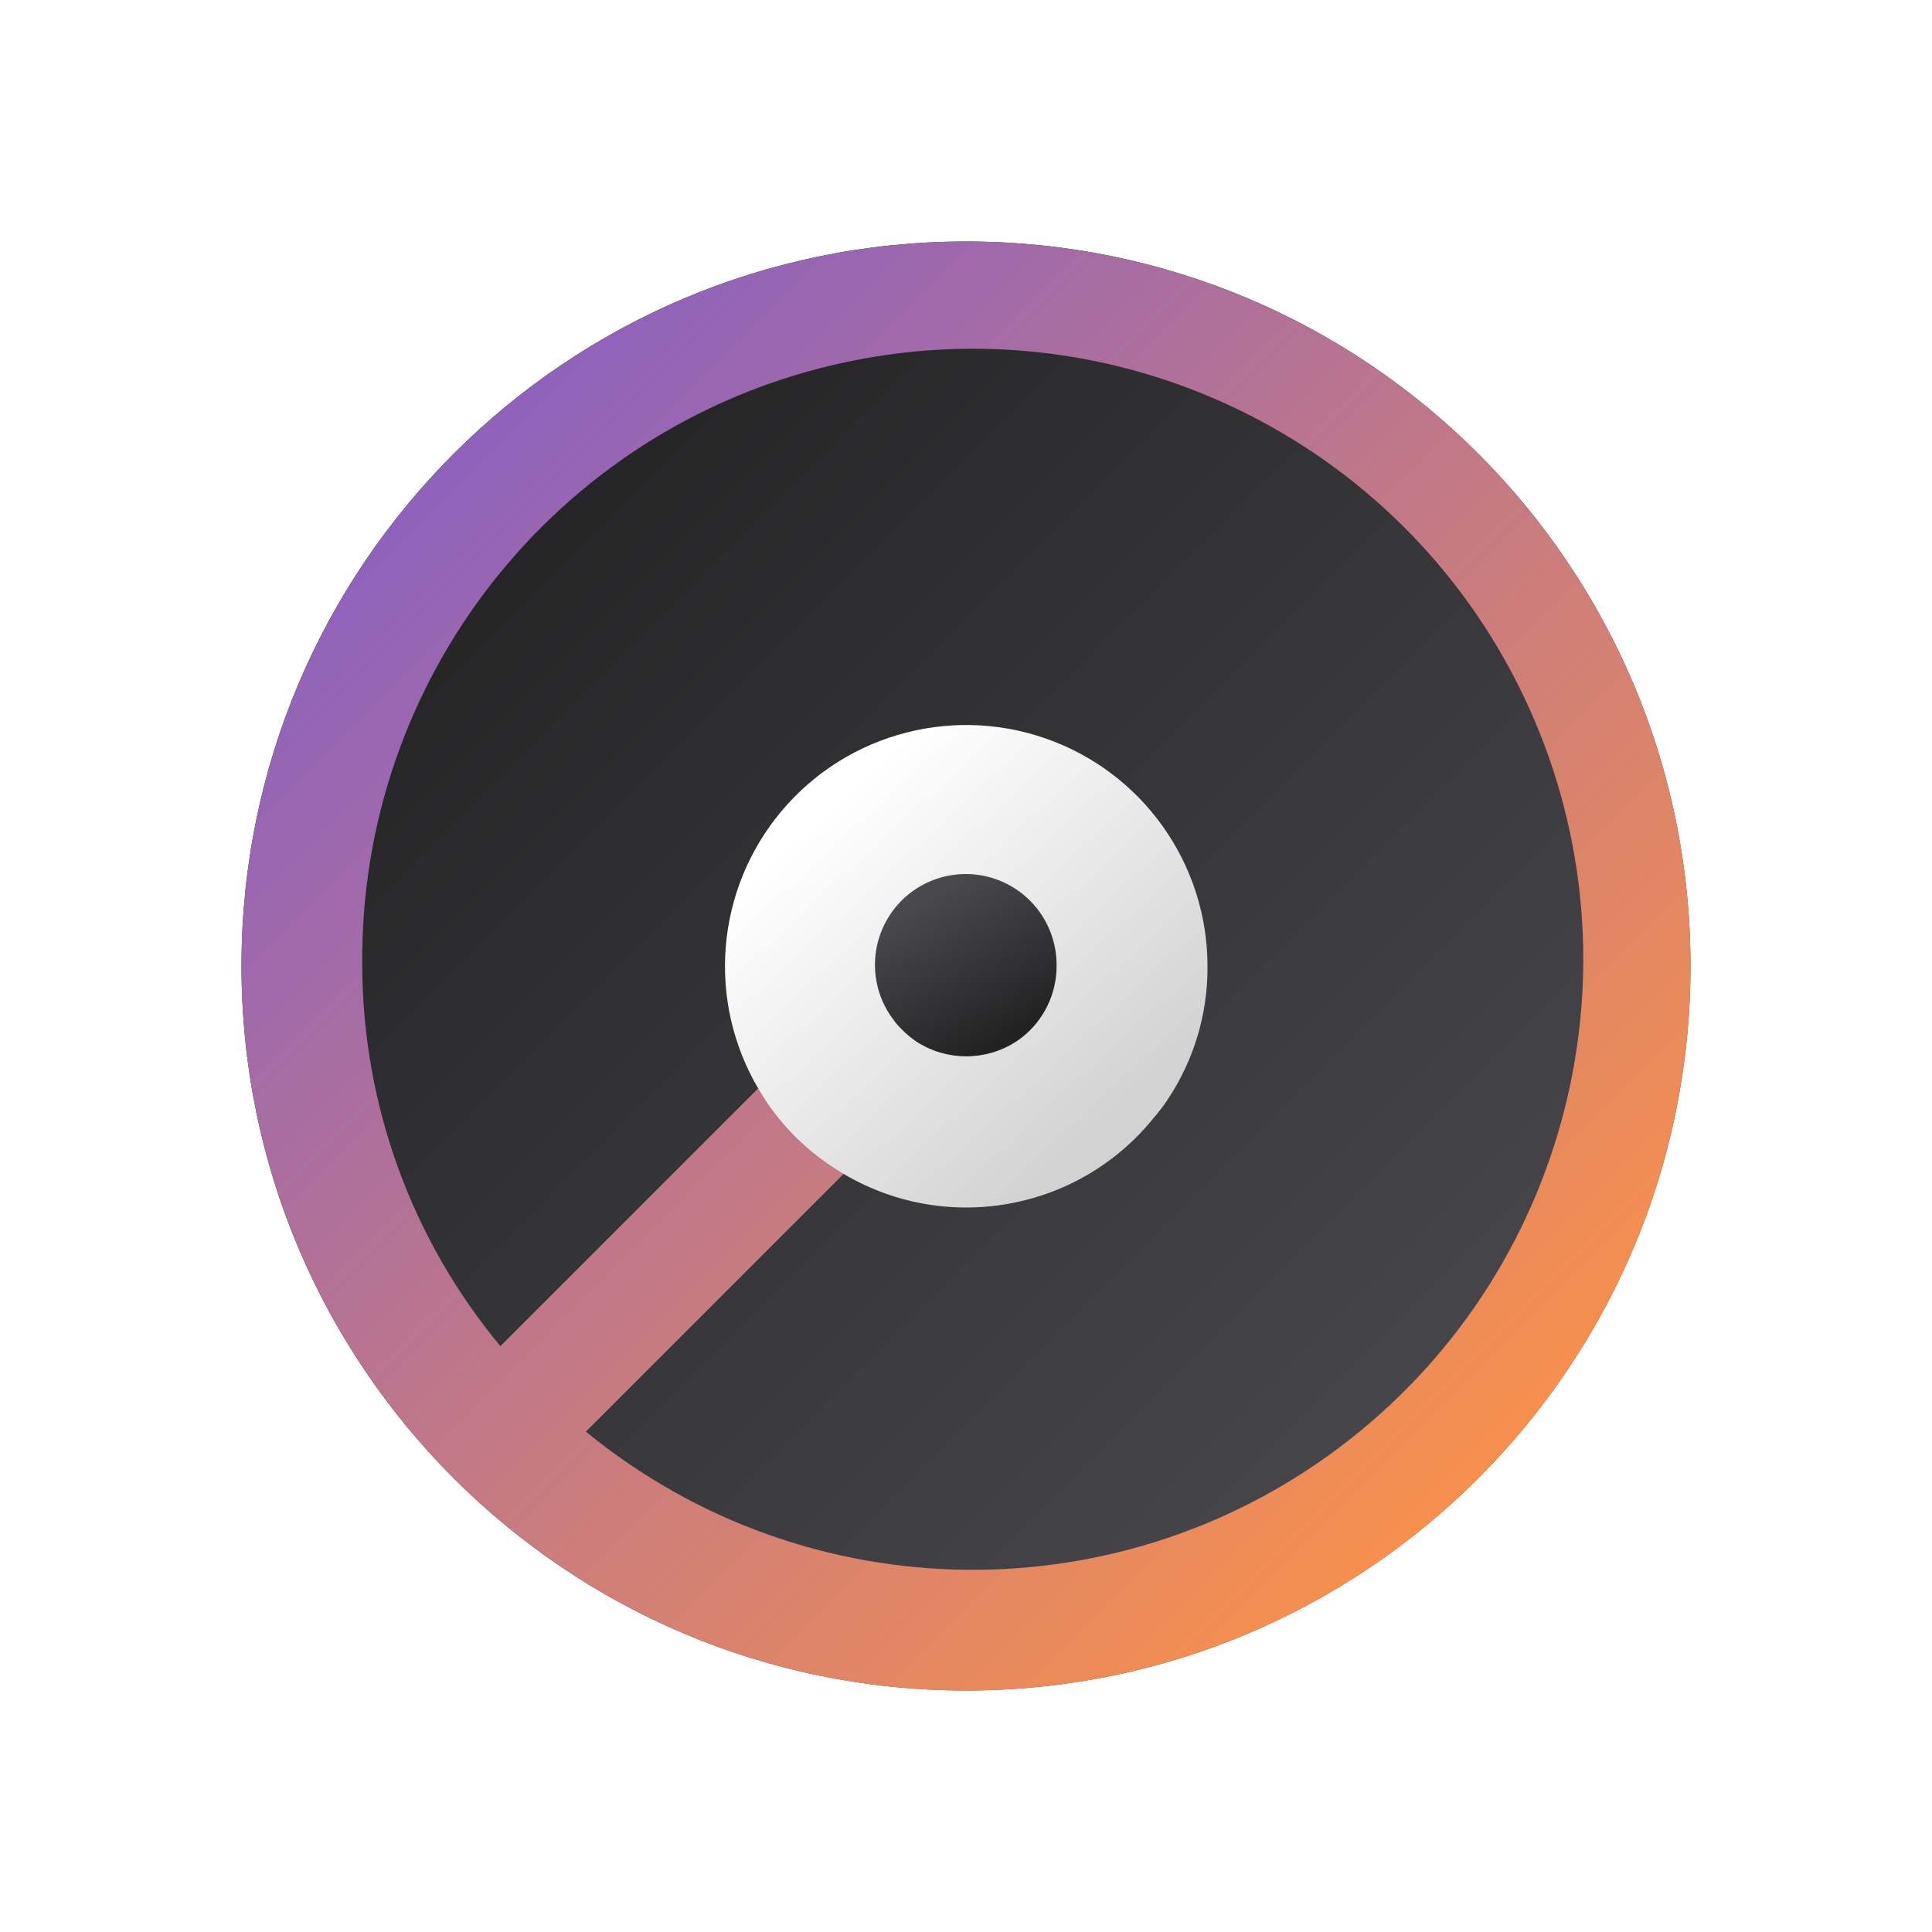
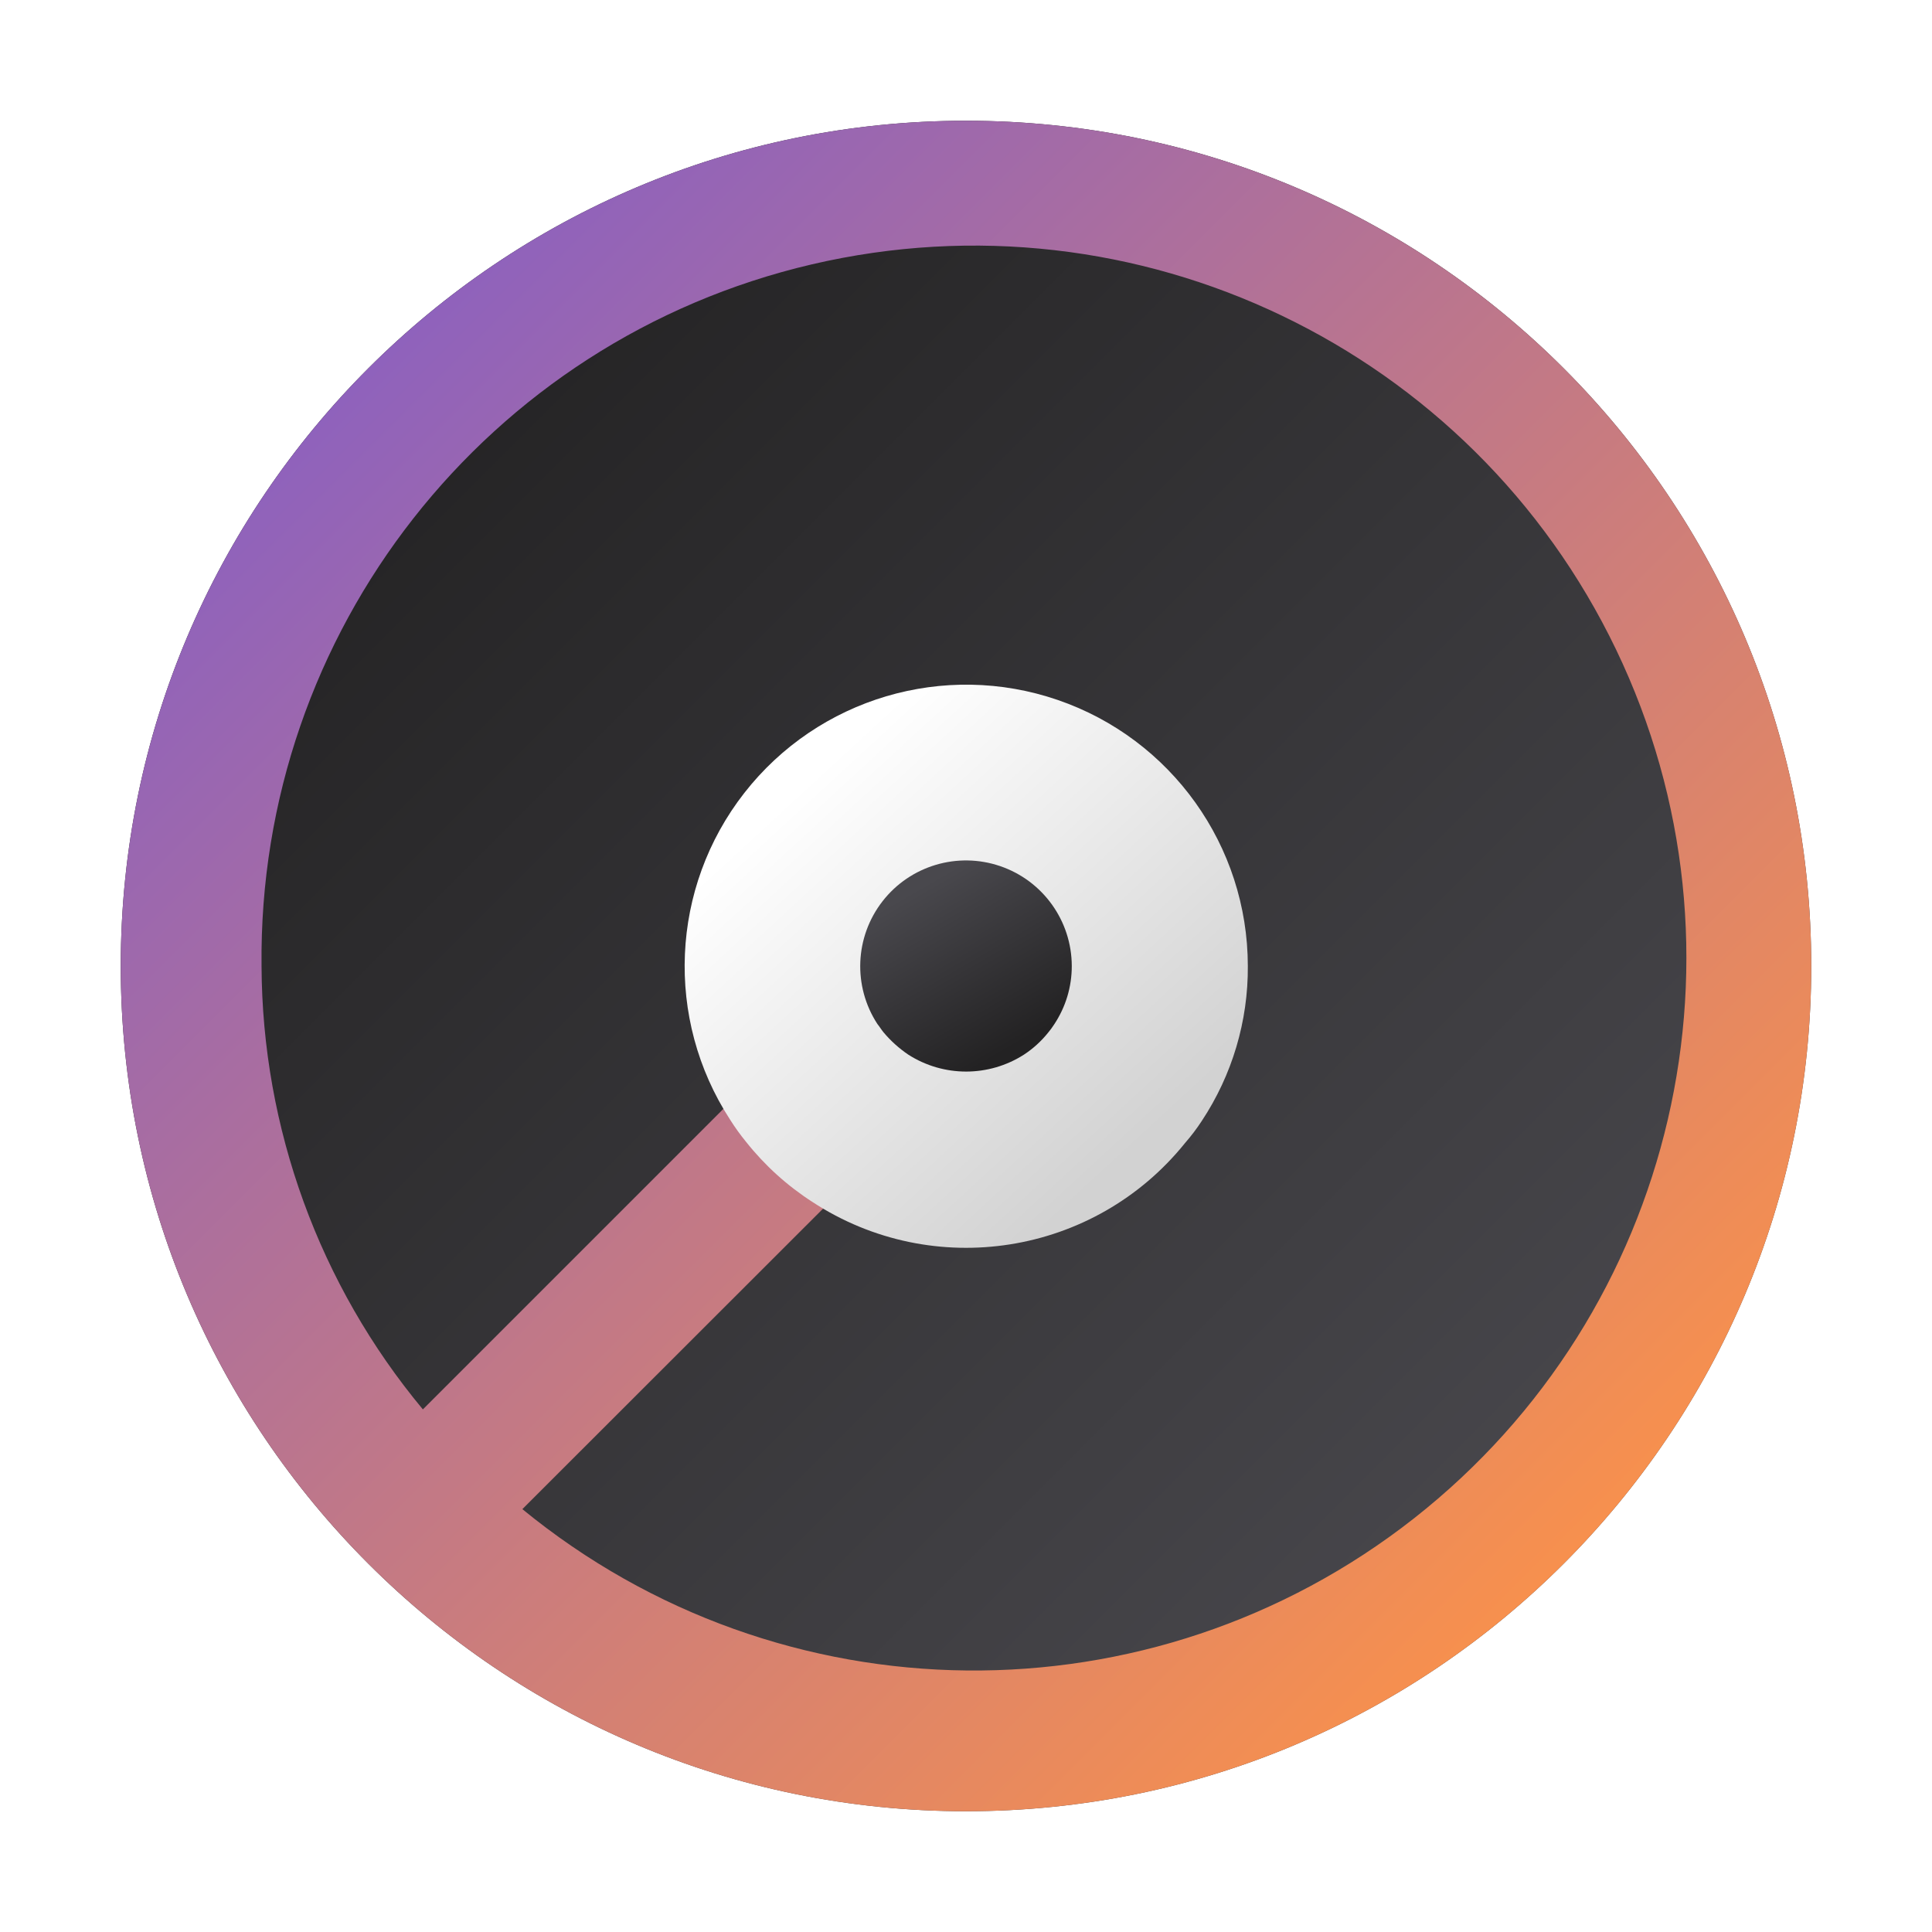
<svg xmlns="http://www.w3.org/2000/svg" xmlns:xlink="http://www.w3.org/1999/xlink" id="Camada_1" data-name="Camada 1" viewBox="0 0 8 8">
  <defs>
    <style>.cls-1{fill:url(#Gradiente_sem_nome_2);}.cls-2{fill:url(#Gradiente_sem_nome_8);}.cls-3{fill:url(#Gradiente_sem_nome_3);}.cls-4{fill:url(#Gradiente_sem_nome_4);}</style>
-     <linearGradient id="Gradiente_sem_nome_2" x1="1.879" y1="1.879" x2="6.121" y2="6.121" gradientUnits="userSpaceOnUse">
+     <linearGradient id="Gradiente_sem_nome_2" x1="1.525" y1="1.525" x2="6.475" y2="6.475" gradientUnits="userSpaceOnUse">
      <stop offset="0" stop-color="#232223" />
      <stop offset="1" stop-color="#49484d" />
    </linearGradient>
-     <linearGradient id="Gradiente_sem_nome_8" x1="1.879" y1="6.121" x2="6.121" y2="1.879" gradientTransform="matrix(-1, 0, 0, 1, 8, 0)" gradientUnits="userSpaceOnUse">
+     <linearGradient id="Gradiente_sem_nome_8" x1="1.525" y1="6.475" x2="6.475" y2="1.525" gradientTransform="matrix(-1, 0, 0, 1, 8, 0)" gradientUnits="userSpaceOnUse">
      <stop offset="0" stop-color="#f7904e" />
      <stop offset="1" stop-color="#8f62bc" />
    </linearGradient>
-     <linearGradient id="Gradiente_sem_nome_3" x1="-77.932" y1="51.385" x2="-78.772" y2="52.296" gradientTransform="matrix(1.4087, 0, 0, -1.4087, 114.3799, 77.0329)" gradientUnits="userSpaceOnUse">
+     <linearGradient id="Gradiente_sem_nome_3" x1="-77.861" y1="51.308" x2="-78.841" y2="52.371" gradientTransform="matrix(1.4087, 0, 0, -1.4087, 114.3799, 77.0329)" gradientUnits="userSpaceOnUse">
      <stop offset="0" stop-color="#d2d2d2" />
      <stop offset="1" stop-color="#fff" />
    </linearGradient>
-     <linearGradient id="Gradiente_sem_nome_4" x1="-112.426" y1="85.688" x2="-113.034" y2="86.74" gradientTransform="matrix(0.5389, 0, 0, -0.5389, 64.7516, 50.4643)" xlink:href="#Gradiente_sem_nome_2" />
+     <linearGradient id="Gradiente_sem_nome_4" x1="-112.374" y1="85.599" x2="-113.084" y2="86.827" gradientTransform="matrix(0.5389, 0, 0, -0.5389, 64.7516, 50.4643)" xlink:href="#Gradiente_sem_nome_2" />
  </defs>
-   <circle class="cls-1" cx="4" cy="4" r="3" />
-   <path class="cls-2" d="M1,4A3,3,0,1,0,4,1,3,3,0,0,0,1,4Zm.5,0a2.528,2.528,0,1,1,.926,1.928L3.677,4.677a.25.25,0,0,0-.354-.354L2.072,5.574A2.476,2.476,0,0,1,1.5,4Z" />
-   <path class="cls-3" d="M5,4a.982.982,0,0,1-.163.55.69.69,0,0,1-.059.078.997.997,0,0,1-1.323.209A.971.971,0,0,1,3.22,4.625a.762.762,0,0,1-.057-.08A.999.999,0,1,1,5,4Z" />
-   <path class="cls-4" d="M4.375,4a.374.374,0,0,1-.062.207.299.299,0,0,1-.021.029.368.368,0,0,1-.086.078.38.38,0,0,1-.41,0,.427.427,0,0,1-.088-.08l-.021-.029A.376.376,0,1,1,4.375,4Z" />
+   <circle class="cls-1" cx="4" cy="4" r="3.5" />
+   <path class="cls-2" d="M.5,4A3.5,3.5,0,1,0,4,.5,3.5,3.5,0,0,0,.5,4Zm.583,0a2.95,2.95,0,1,1,1.08,2.249L3.623,4.79A.292.292,0,0,0,3.21,4.377L1.751,5.836A2.889,2.889,0,0,1,1.083,4Z" />
+   <path class="cls-3" d="M5.167,4a1.147,1.147,0,0,1-.191.642.818.818,0,0,1-.069.091,1.163,1.163,0,0,1-1.543.244A1.133,1.133,0,0,1,3.09,4.729.901.901,0,0,1,3.023,4.636,1.166,1.166,0,1,1,5.167,4Z" />
+   <path class="cls-4" d="M4.438,4a.435.435,0,0,1-.073.242.322.322,0,0,1-.025.034.43.43,0,0,1-.1.091.444.444,0,0,1-.479,0,.499.499,0,0,1-.103-.093c-.009-.011-.016-.023-.025-.034A.438.438,0,1,1,4.438,4Z" />
</svg>
